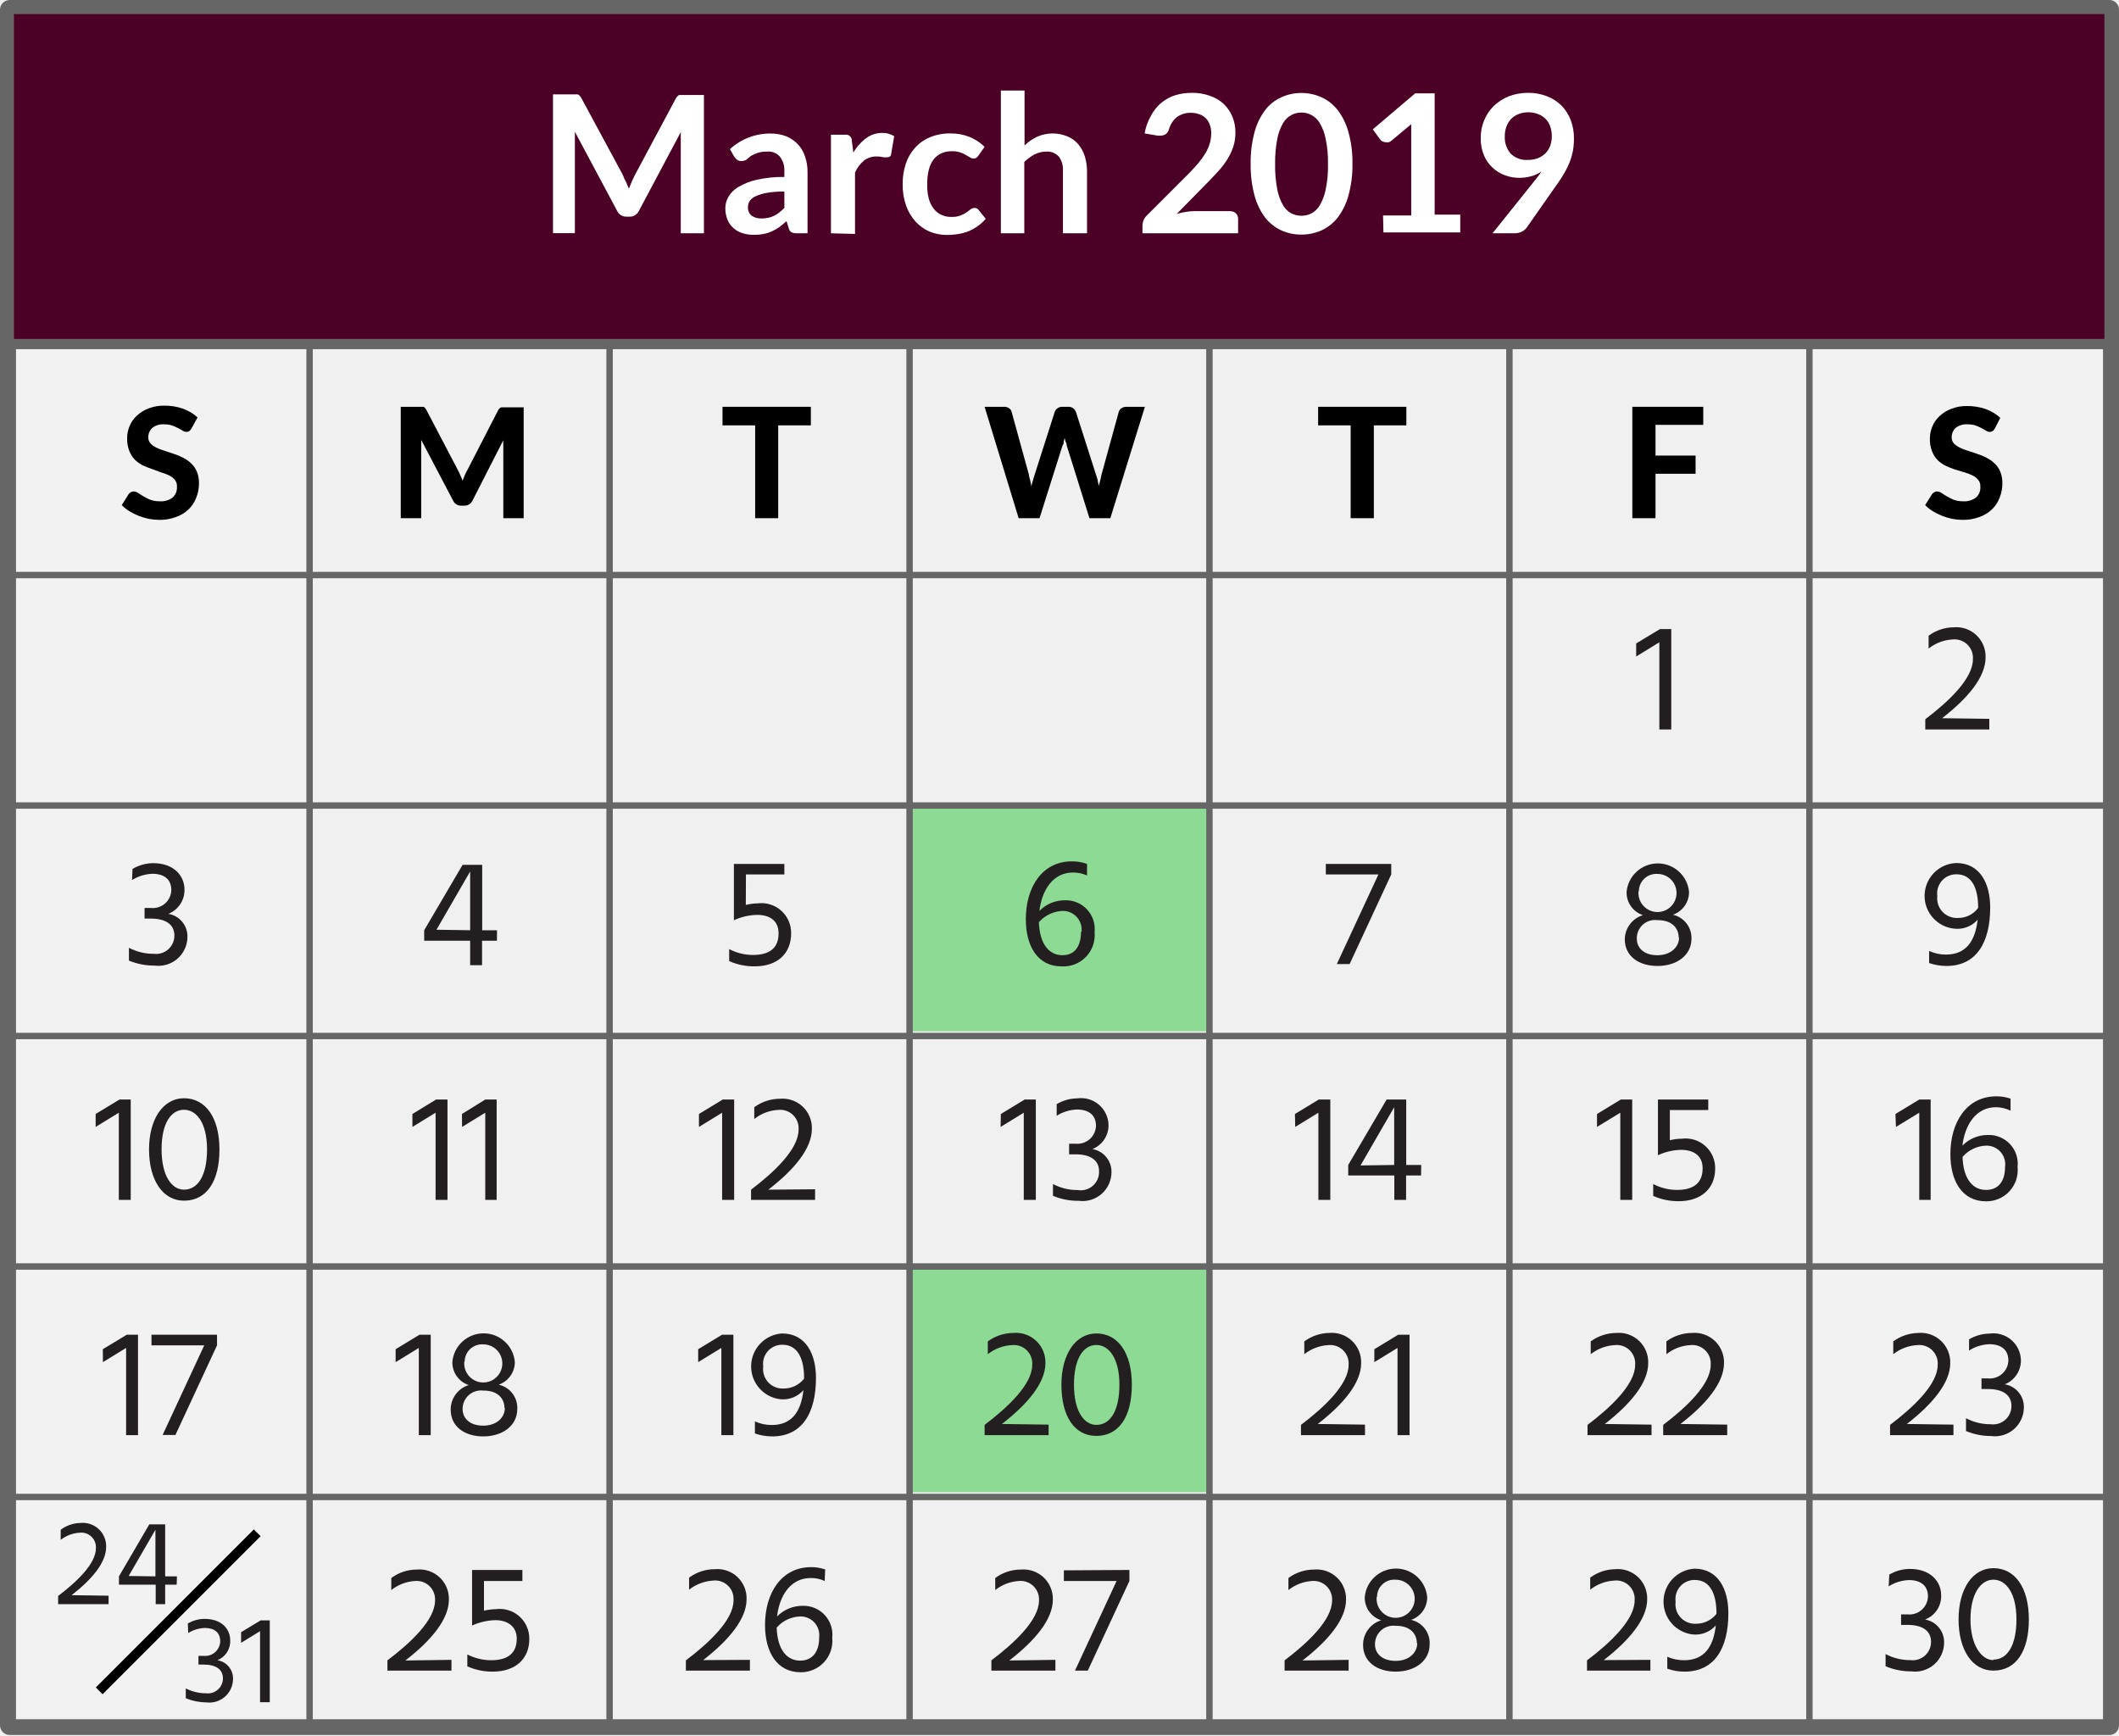
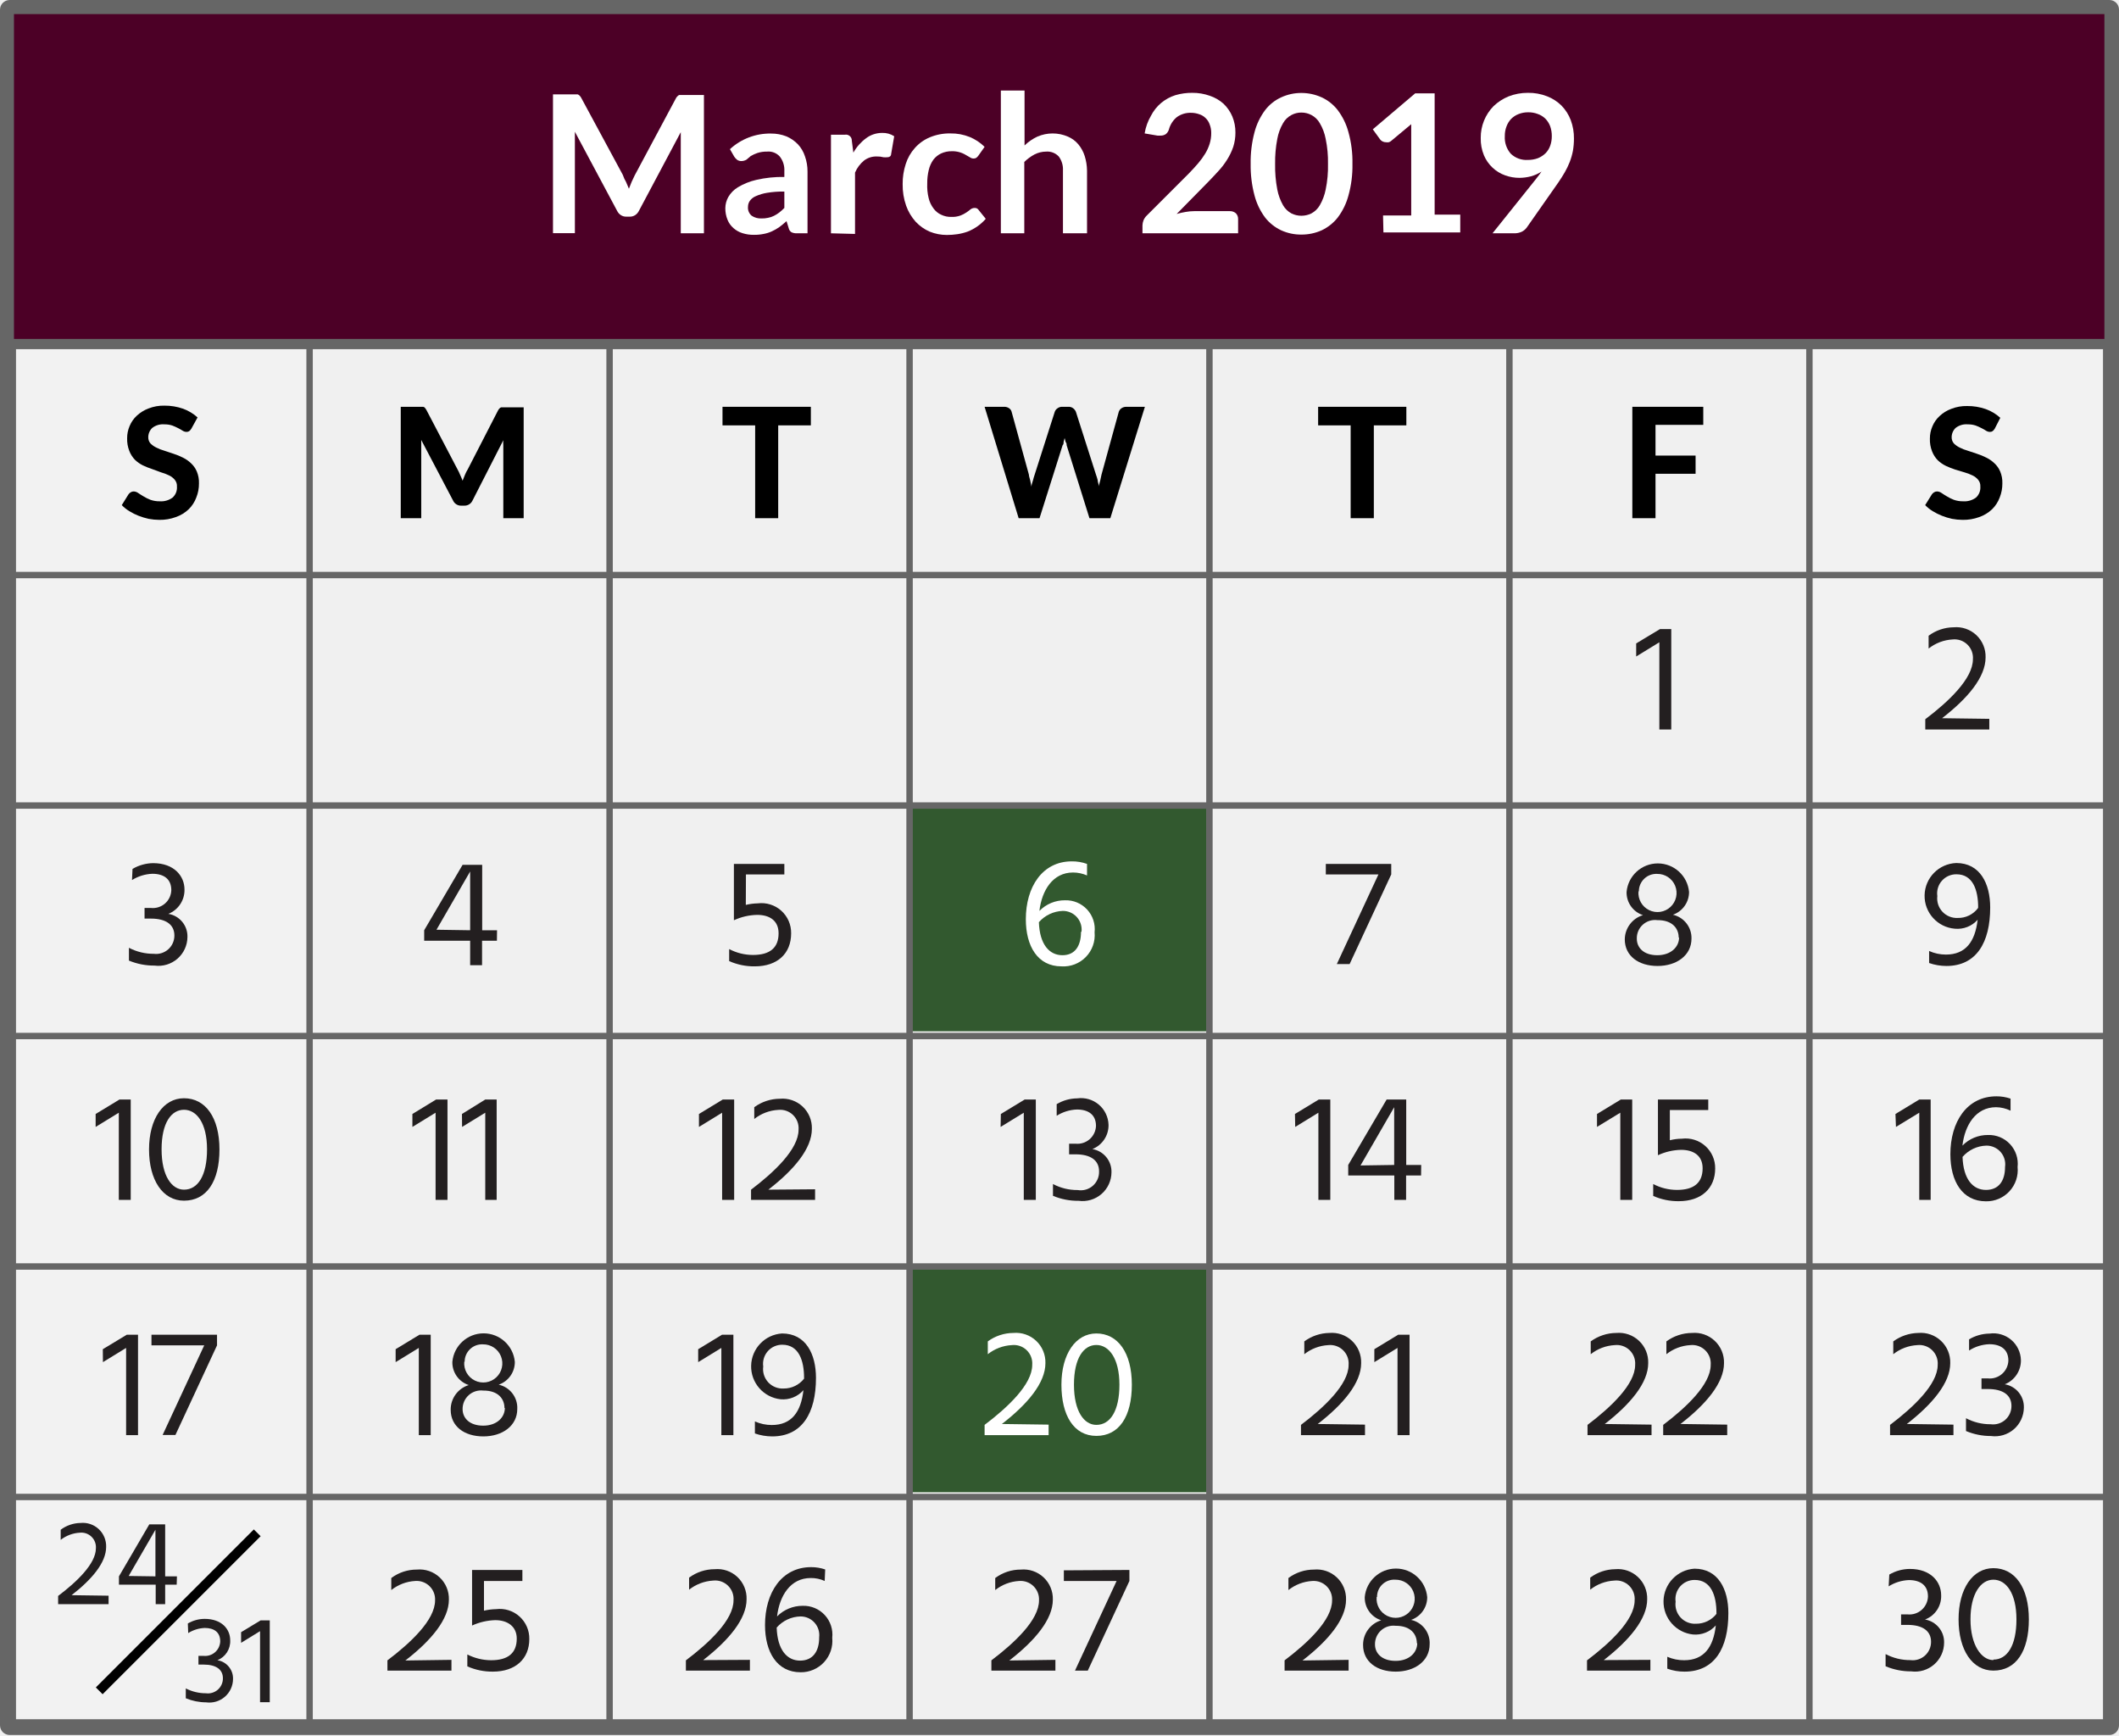
<svg xmlns="http://www.w3.org/2000/svg" viewBox="0 0 165.5 135.52">
  <defs>
-     <style>.a{fill:#f2f2f2;}.b{fill:#666;}.c,.g,.i{fill:none;stroke-miterlimit:10;}.c,.g{stroke:#666;}.d{fill:#334151;}.e{fill:#4c0026;}.f{fill:#8cda93;}.g{stroke-width:0.5px;}.h{fill:#231f20;}.i{stroke:#000;stroke-width:0.75px;}.j{fill:#fff;}</style>
+     <style>.a{fill:#f2f2f2;}.b{fill:#666;}.c,.g,.j{fill:none;stroke-miterlimit:10;}.c,.g{stroke:#666;}.d{fill:#334151;}.e{fill:#4c0026;}.f{fill:#32592f;}.g{stroke-width:0.5px;}.h{fill:#231f20;}.i{fill:#fff;}.j{stroke:#000;stroke-width:0.75px;}</style>
  </defs>
  <rect class="a" x="0.81" y="26.99" width="23.6" height="107.15" />
  <rect class="a" x="141.12" y="26.99" width="23.37" height="107.15" />
  <path class="b" d="M168.85,5.28v134H4.85V5.28h164m0-.75H4.85a.76.76,0,0,0-.75.75v134a.76.76,0,0,0,.75.75h164a.75.75,0,0,0,.75-.75V5.28a.75.75,0,0,0-.75-.75Z" transform="translate(-4.1 -4.53)" />
  <rect class="c" x="0.75" y="26.77" width="164" height="108" />
  <rect class="d" x="0.84" y="0.84" width="163.73" height="25.84" />
  <path class="b" d="M168.42,5.63V31H5.19V5.63H168.42m.5-.5H4.69V31.46H168.92V5.13Z" transform="translate(-4.1 -4.53)" />
  <rect class="e" x="0.84" y="0.84" width="163.76" height="25.84" />
  <path class="b" d="M168.46,5.63V31H5.19V5.63H168.46m.5-.5H4.69V31.46H169V5.13Z" transform="translate(-4.1 -4.53)" />
  <rect class="f" x="71.24" y="99.08" width="23.01" height="17.46" />
  <rect class="f" x="71.24" y="63.08" width="23.01" height="17.46" />
  <line class="g" x1="0.75" y1="116.91" x2="164.75" y2="116.91" />
  <line class="g" x1="0.75" y1="98.91" x2="164.75" y2="98.91" />
  <line class="g" x1="0.75" y1="80.91" x2="164.75" y2="80.91" />
  <line class="g" x1="0.75" y1="62.91" x2="164.75" y2="62.91" />
  <line class="g" x1="0.75" y1="44.91" x2="164.75" y2="44.91" />
  <line class="g" x1="141.32" y1="26.79" x2="141.32" y2="134.79" />
  <line class="g" x1="117.89" y1="26.79" x2="117.89" y2="134.79" />
  <line class="g" x1="94.46" y1="26.79" x2="94.46" y2="134.79" />
  <line class="g" x1="71.04" y1="26.79" x2="71.04" y2="134.79" />
  <line class="g" x1="47.61" y1="26.79" x2="47.61" y2="134.79" />
  <line class="g" x1="24.18" y1="26.79" x2="24.18" y2="134.79" />
  <path class="h" d="M131.89,54.78l1.86-1.12h.88V61.5h-.93V54.69l-1.81,1.11Z" transform="translate(-4.1 -4.53)" />
  <path class="h" d="M159.47,60.67v.83h-5v-.8c1.8-1.36,3.72-3.16,3.72-4.68a1.44,1.44,0,0,0-1.59-1.55,3.3,3.3,0,0,0-1.87.71v-1a3.32,3.32,0,0,1,1.95-.66,2.29,2.29,0,0,1,2.5,2.35c0,1.54-1.38,3.19-3.4,4.75Z" transform="translate(-4.1 -4.53)" />
  <path class="h" d="M14.45,72.39a3.27,3.27,0,0,1,1.61-.45c1.63,0,2.45,1,2.45,2.06a2,2,0,0,1-1.26,1.9,1.78,1.78,0,0,1,1.49,1.81,2.27,2.27,0,0,1-2.57,2.23,5.11,5.11,0,0,1-2-.39v-1a4.12,4.12,0,0,0,1.94.47,1.43,1.43,0,0,0,1.61-1.43c0-.85-.66-1.32-1.83-1.32h-.5v-.83h.5a1.44,1.44,0,0,0,1.59-1.39c0-.87-.58-1.28-1.48-1.28a3.24,3.24,0,0,0-1.59.49Z" transform="translate(-4.1 -4.53)" />
  <path class="h" d="M42.91,78H41.75v1.91h-.93V78H37.23v-.82l3-5.11h1.53v5.11h1.16Zm-2.09-.82V72.59l-2.63,4.55Z" transform="translate(-4.1 -4.53)" />
  <path class="h" d="M62.35,75.2a4.48,4.48,0,0,1,.93-.12,2.32,2.32,0,0,1,2.61,2.34C65.89,79,64.82,80,63.05,80a4.81,4.81,0,0,1-2-.41v-.94a4,4,0,0,0,1.86.46c1.31,0,2-.55,2-1.69,0-1-.71-1.44-1.67-1.44a4.52,4.52,0,0,0-1.82.42V72h3.94v.82h-3Z" transform="translate(-4.1 -4.53)" />
-   <path class="h" d="M89,72.9a2.76,2.76,0,0,0-1.09-.23c-1.59,0-2.44,1.4-2.63,3a2.76,2.76,0,0,1,2-.83,2.25,2.25,0,0,1,2.31,2.5A2.44,2.44,0,0,1,87,80c-1.85,0-2.78-1.57-2.78-3.68,0-2.51,1.28-4.52,3.59-4.52A3.4,3.4,0,0,1,89,72Zm-.43,4.4a1.46,1.46,0,0,0-1.46-1.63,2.6,2.6,0,0,0-1.87.88c.06,1.76.83,2.58,1.84,2.58S88.53,78.37,88.53,77.3Z" transform="translate(-4.1 -4.53)" />
+   <path class="i" d="M89,72.9a2.76,2.76,0,0,0-1.09-.23c-1.59,0-2.44,1.4-2.63,3a2.76,2.76,0,0,1,2-.83,2.25,2.25,0,0,1,2.31,2.5A2.44,2.44,0,0,1,87,80c-1.85,0-2.78-1.57-2.78-3.68,0-2.51,1.28-4.52,3.59-4.52A3.4,3.4,0,0,1,89,72Zm-.43,4.4a1.46,1.46,0,0,0-1.46-1.63,2.6,2.6,0,0,0-1.87.88c.06,1.76.83,2.58,1.84,2.58S88.53,78.37,88.53,77.3Z" transform="translate(-4.1 -4.53)" />
  <path class="h" d="M112.76,72v.82l-3.25,7h-1l3.25-7h-4.11V72Z" transform="translate(-4.1 -4.53)" />
  <path class="h" d="M136.21,77.83c0,1.32-1.17,2.14-2.65,2.14S131,79.19,131,77.89A2,2,0,0,1,132.42,76a1.86,1.86,0,0,1-1.28-1.81,2.45,2.45,0,0,1,4.88,0,1.88,1.88,0,0,1-1.26,1.78A1.86,1.86,0,0,1,136.21,77.83Zm-1-.08c0-.7-.48-1.37-1.67-1.36a1.42,1.42,0,0,0-1.6,1.45c0,.69.52,1.29,1.6,1.29S135.24,78.47,135.24,77.75Zm-3.14-3.61a1.49,1.49,0,1,0,1.46-1.36A1.36,1.36,0,0,0,132.1,74.14Z" transform="translate(-4.1 -4.53)" />
  <path class="h" d="M154.77,78.8a3.17,3.17,0,0,0,1.31.28c1.54,0,2.28-1,2.48-2.72a2.11,2.11,0,0,1-1.78.7,2.57,2.57,0,0,1,.11-5.13c1.86,0,2.65,1.61,2.65,3.47,0,2.74-1.08,4.57-3.42,4.57a4.15,4.15,0,0,1-1.35-.23Zm3.83-3.4c0-1.37-.42-2.59-1.69-2.59a1.49,1.49,0,0,0-1.5,1.7A1.53,1.53,0,0,0,157,76.22a1.92,1.92,0,0,0,1.58-.76Z" transform="translate(-4.1 -4.53)" />
  <path class="h" d="M11.57,91.53l1.86-1.13h.88v7.84h-.93V91.43l-1.81,1.11Z" transform="translate(-4.1 -4.53)" />
  <path class="h" d="M18.47,90.3c1.68,0,2.77,1.51,2.77,4s-1,4-2.77,4c-1.66,0-2.73-1.61-2.73-4S16.85,90.3,18.47,90.3Zm0,7.14c1.08,0,1.8-1.09,1.8-3.15s-.82-3.09-1.8-3.09-1.75,1-1.75,3.09S17.52,97.44,18.47,97.44Z" transform="translate(-4.1 -4.53)" />
  <path class="h" d="M36.31,91.53l1.85-1.13h.89v7.84h-.93V91.43l-1.81,1.11Z" transform="translate(-4.1 -4.53)" />
  <path class="h" d="M40.18,91.53,42,90.4h.89v7.84H42V91.43l-1.81,1.11Z" transform="translate(-4.1 -4.53)" />
  <path class="h" d="M58.69,91.53l1.86-1.13h.89v7.84H60.5V91.43l-1.81,1.11Z" transform="translate(-4.1 -4.53)" />
  <path class="h" d="M67.76,97.41v.83h-5v-.8c1.8-1.36,3.71-3.16,3.71-4.68a1.44,1.44,0,0,0-1.59-1.55,3.3,3.3,0,0,0-1.87.71V91a3.41,3.41,0,0,1,2-.66,2.29,2.29,0,0,1,2.5,2.35c0,1.54-1.38,3.19-3.4,4.75Z" transform="translate(-4.1 -4.53)" />
  <path class="h" d="M82.27,91.53l1.86-1.13H85v7.84h-.94V91.43l-1.81,1.11Z" transform="translate(-4.1 -4.53)" />
  <path class="h" d="M86.63,90.76a3.2,3.2,0,0,1,1.6-.45,2.15,2.15,0,0,1,2.45,2.07,2,2,0,0,1-1.26,1.89,1.79,1.79,0,0,1,1.49,1.81,2.26,2.26,0,0,1-2.57,2.23,5,5,0,0,1-2-.39V97a4.05,4.05,0,0,0,1.93.47A1.43,1.43,0,0,0,89.94,96c0-.85-.66-1.32-1.84-1.32h-.5v-.83h.5a1.45,1.45,0,0,0,1.6-1.39c0-.87-.59-1.28-1.49-1.28a3.17,3.17,0,0,0-1.58.49Z" transform="translate(-4.1 -4.53)" />
  <path class="h" d="M105.24,91.53l1.86-1.13H108v7.84h-.93V91.43l-1.81,1.11Z" transform="translate(-4.1 -4.53)" />
  <path class="h" d="M115.09,96.33h-1.17v1.91H113V96.33H109.4v-.82l3-5.11h1.53v5.11h1.17Zm-2.1-.82V91l-2.63,4.55Z" transform="translate(-4.1 -4.53)" />
  <path class="h" d="M128.83,91.53l1.86-1.13h.89v7.84h-.93V91.43l-1.82,1.11Z" transform="translate(-4.1 -4.53)" />
  <path class="h" d="M134.52,93.58a4,4,0,0,1,.94-.12,2.31,2.31,0,0,1,2.6,2.33c0,1.54-1.07,2.55-2.84,2.55a4.81,4.81,0,0,1-2-.41V97a4,4,0,0,0,1.86.46c1.31,0,2-.55,2-1.69,0-1-.72-1.44-1.68-1.44a4.51,4.51,0,0,0-1.81.42V90.4h3.93v.82h-3Z" transform="translate(-4.1 -4.53)" />
  <path class="h" d="M152.14,91.53,154,90.4h.89v7.84H154V91.43l-1.82,1.11Z" transform="translate(-4.1 -4.53)" />
  <path class="h" d="M161.13,91.27A2.68,2.68,0,0,0,160,91c-1.59,0-2.44,1.4-2.63,3a2.76,2.76,0,0,1,2-.83,2.25,2.25,0,0,1,2.31,2.5,2.44,2.44,0,0,1-2.47,2.68c-1.85,0-2.78-1.57-2.78-3.68,0-2.51,1.28-4.52,3.6-4.52a3.38,3.38,0,0,1,1.1.18Zm-.43,4.4A1.46,1.46,0,0,0,159.25,94a2.56,2.56,0,0,0-1.87.88c.06,1.76.82,2.58,1.83,2.58S160.7,96.74,160.7,95.67Z" transform="translate(-4.1 -4.53)" />
  <path class="h" d="M12.13,109.9,14,108.77h.88v7.84h-.93V109.8l-1.81,1.11Z" transform="translate(-4.1 -4.53)" />
  <path class="h" d="M21.05,108.77v.83l-3.25,7h-1l3.25-7H15.93v-.83Z" transform="translate(-4.1 -4.53)" />
  <path class="h" d="M35,109.9l1.86-1.13h.88v7.84h-.93V109.8L35,110.91Z" transform="translate(-4.1 -4.53)" />
  <path class="h" d="M44.5,114.57c0,1.32-1.17,2.14-2.65,2.14s-2.55-.78-2.55-2.08a2,2,0,0,1,1.41-1.93,1.86,1.86,0,0,1-1.28-1.81,2.45,2.45,0,0,1,4.88,0,1.87,1.87,0,0,1-1.26,1.78A1.85,1.85,0,0,1,44.5,114.57Zm-1-.08c0-.7-.48-1.37-1.66-1.36a1.44,1.44,0,0,0-1.61,1.45c0,.69.53,1.29,1.61,1.29S43.53,115.21,43.53,114.49Zm-3.14-3.61a1.49,1.49,0,1,0,1.46-1.36A1.36,1.36,0,0,0,40.39,110.88Z" transform="translate(-4.1 -4.53)" />
  <path class="h" d="M58.63,109.9l1.86-1.13h.89v7.84h-.94V109.8l-1.81,1.11Z" transform="translate(-4.1 -4.53)" />
  <path class="h" d="M63.06,115.54a3.22,3.22,0,0,0,1.32.28c1.53,0,2.28-1,2.47-2.72a2.12,2.12,0,0,1-1.78.71,2.58,2.58,0,0,1,.11-5.14c1.86,0,2.65,1.61,2.65,3.47,0,2.74-1.08,4.57-3.42,4.57a4.15,4.15,0,0,1-1.35-.23Zm3.84-3.4c0-1.37-.42-2.59-1.7-2.59a1.49,1.49,0,0,0-1.49,1.7,1.52,1.52,0,0,0,1.6,1.72,2,2,0,0,0,1.59-.77Z" transform="translate(-4.1 -4.53)" />
-   <path class="h" d="M86,115.79v.82H81v-.8c1.8-1.36,3.72-3.16,3.72-4.68a1.44,1.44,0,0,0-1.6-1.55,3.3,3.3,0,0,0-1.87.71v-1a3.41,3.41,0,0,1,2-.66,2.3,2.3,0,0,1,2.5,2.36c0,1.53-1.38,3.19-3.4,4.75Z" transform="translate(-4.1 -4.53)" />
-   <path class="h" d="M89.73,108.67c1.68,0,2.77,1.51,2.77,4s-1,4-2.77,4-2.73-1.61-2.73-4S88.11,108.67,89.73,108.67Zm0,7.14c1.08,0,1.8-1.09,1.8-3.14s-.82-3.1-1.8-3.1-1.75,1-1.75,3.1S88.78,115.81,89.73,115.81Z" transform="translate(-4.1 -4.53)" />
+   <path class="i" d="M86,115.79v.82H81v-.8c1.8-1.36,3.72-3.16,3.72-4.68a1.44,1.44,0,0,0-1.6-1.55,3.3,3.3,0,0,0-1.87.71v-1a3.41,3.41,0,0,1,2-.66,2.3,2.3,0,0,1,2.5,2.36c0,1.53-1.38,3.19-3.4,4.75Z" transform="translate(-4.1 -4.53)" />
+   <path class="i" d="M89.73,108.67c1.68,0,2.77,1.51,2.77,4s-1,4-2.77,4-2.73-1.61-2.73-4S88.11,108.67,89.73,108.67Zm0,7.14c1.08,0,1.8-1.09,1.8-3.14s-.82-3.1-1.8-3.1-1.75,1-1.75,3.1S88.78,115.81,89.73,115.81Z" transform="translate(-4.1 -4.53)" />
  <path class="h" d="M110.71,115.79v.82h-5v-.8c1.8-1.36,3.72-3.16,3.72-4.68a1.44,1.44,0,0,0-1.59-1.55,3.3,3.3,0,0,0-1.87.71v-1a3.39,3.39,0,0,1,1.95-.66,2.29,2.29,0,0,1,2.49,2.36c0,1.53-1.37,3.19-3.39,4.75Z" transform="translate(-4.1 -4.53)" />
  <path class="h" d="M111.44,109.9l1.86-1.13h.89v7.84h-.94V109.8l-1.81,1.11Z" transform="translate(-4.1 -4.53)" />
  <path class="h" d="M133.09,115.79v.82h-5v-.8c1.8-1.36,3.72-3.16,3.72-4.68a1.44,1.44,0,0,0-1.6-1.55,3.3,3.3,0,0,0-1.87.71v-1a3.42,3.42,0,0,1,2-.66,2.29,2.29,0,0,1,2.49,2.36c0,1.53-1.38,3.19-3.39,4.75Z" transform="translate(-4.1 -4.53)" />
  <path class="h" d="M139,115.79v.82h-5v-.8c1.8-1.36,3.71-3.16,3.71-4.68a1.44,1.44,0,0,0-1.59-1.55,3.3,3.3,0,0,0-1.87.71v-1a3.41,3.41,0,0,1,2-.66,2.3,2.3,0,0,1,2.5,2.36c0,1.53-1.38,3.19-3.4,4.75Z" transform="translate(-4.1 -4.53)" />
  <path class="h" d="M156.67,115.79v.82h-4.95v-.8c1.8-1.36,3.72-3.16,3.72-4.68a1.44,1.44,0,0,0-1.6-1.55,3.3,3.3,0,0,0-1.87.71v-1a3.41,3.41,0,0,1,1.95-.66,2.3,2.3,0,0,1,2.5,2.36c0,1.53-1.38,3.19-3.39,4.75Z" transform="translate(-4.1 -4.53)" />
  <path class="h" d="M157.89,109.13a3.2,3.2,0,0,1,1.6-.45,2.15,2.15,0,0,1,2.45,2.07,2,2,0,0,1-1.26,1.89,1.79,1.79,0,0,1,1.49,1.81,2.26,2.26,0,0,1-2.57,2.23,5,5,0,0,1-1.95-.39v-1a4.05,4.05,0,0,0,1.93.47,1.43,1.43,0,0,0,1.62-1.43c0-.85-.66-1.32-1.84-1.32h-.5v-.83h.5a1.45,1.45,0,0,0,1.6-1.39c0-.87-.59-1.28-1.49-1.28a3.17,3.17,0,0,0-1.58.49Z" transform="translate(-4.1 -4.53)" />
  <path class="h" d="M12.58,129.15v.66H8.64v-.64c1.43-1.08,2.95-2.51,2.95-3.72a1.14,1.14,0,0,0-1.26-1.22,2.65,2.65,0,0,0-1.49.56V124a2.64,2.64,0,0,1,1.55-.53,1.82,1.82,0,0,1,2,1.87c0,1.22-1.1,2.53-2.7,3.77Z" transform="translate(-4.1 -4.53)" />
  <path class="h" d="M17.9,128.29H17v1.52h-.74v-1.52H13.39v-.65l2.37-4.06H17v4.06h.92Zm-1.66-.65V124l-2.09,3.61Z" transform="translate(-4.1 -4.53)" />
  <path class="h" d="M39.36,134.16V135h-5v-.8c1.8-1.36,3.72-3.15,3.72-4.68A1.44,1.44,0,0,0,36.53,128a3.3,3.3,0,0,0-1.87.71v-.94a3.32,3.32,0,0,1,2-.66,2.29,2.29,0,0,1,2.5,2.35c0,1.53-1.38,3.19-3.4,4.75Z" transform="translate(-4.1 -4.53)" />
  <path class="h" d="M41.9,130.32a4.57,4.57,0,0,1,.94-.12,2.31,2.31,0,0,1,2.6,2.34c0,1.53-1.07,2.54-2.84,2.54a4.81,4.81,0,0,1-2-.41v-.93a4.12,4.12,0,0,0,1.86.45c1.31,0,2-.55,2-1.69,0-.95-.72-1.44-1.68-1.44a4.68,4.68,0,0,0-1.81.42v-4.34H44.9V128h-3Z" transform="translate(-4.1 -4.53)" />
  <path class="h" d="M62.67,134.16V135h-5v-.8c1.8-1.36,3.72-3.15,3.72-4.68a1.44,1.44,0,0,0-1.6-1.55,3.36,3.36,0,0,0-1.87.71v-.94a3.37,3.37,0,0,1,2-.66,2.28,2.28,0,0,1,2.49,2.35c0,1.53-1.38,3.19-3.39,4.75Z" transform="translate(-4.1 -4.53)" />
  <path class="h" d="M68.51,128a2.53,2.53,0,0,0-1.09-.23c-1.59,0-2.44,1.39-2.63,3a2.8,2.8,0,0,1,2-.83,2.25,2.25,0,0,1,2.31,2.5,2.45,2.45,0,0,1-2.47,2.69c-1.85,0-2.78-1.58-2.78-3.69,0-2.5,1.28-4.52,3.6-4.52a3.38,3.38,0,0,1,1.1.18Zm-.43,4.4a1.46,1.46,0,0,0-1.45-1.63,2.55,2.55,0,0,0-1.87.87c.06,1.76.82,2.58,1.83,2.58S68.08,133.48,68.08,132.42Z" transform="translate(-4.1 -4.53)" />
  <path class="h" d="M86.53,134.16V135h-5v-.8c1.8-1.36,3.72-3.15,3.72-4.68A1.44,1.44,0,0,0,83.7,128a3.3,3.3,0,0,0-1.87.71v-.94a3.32,3.32,0,0,1,2-.66,2.29,2.29,0,0,1,2.5,2.35c0,1.53-1.38,3.19-3.4,4.75Z" transform="translate(-4.1 -4.53)" />
  <path class="h" d="M92.31,127.14V128l-3.25,7h-1l3.25-7H87.19v-.83Z" transform="translate(-4.1 -4.53)" />
  <path class="h" d="M109.43,134.16V135h-5v-.8c1.8-1.36,3.71-3.15,3.71-4.68A1.44,1.44,0,0,0,106.6,128a3.3,3.3,0,0,0-1.87.71v-.94a3.34,3.34,0,0,1,2-.66,2.29,2.29,0,0,1,2.5,2.35c0,1.53-1.38,3.19-3.4,4.75Z" transform="translate(-4.1 -4.53)" />
  <path class="h" d="M115.76,132.94c0,1.32-1.17,2.14-2.65,2.14s-2.55-.78-2.55-2.08a2,2,0,0,1,1.42-1.93,1.85,1.85,0,0,1-1.29-1.81,2.45,2.45,0,0,1,4.88,0,1.87,1.87,0,0,1-1.26,1.78A1.85,1.85,0,0,1,115.76,132.94Zm-1-.08c0-.7-.48-1.37-1.66-1.36a1.44,1.44,0,0,0-1.61,1.46c0,.68.53,1.28,1.61,1.28S114.79,133.58,114.79,132.86Zm-3.14-3.61a1.49,1.49,0,1,0,1.46-1.35A1.34,1.34,0,0,0,111.65,129.25Z" transform="translate(-4.1 -4.53)" />
  <path class="h" d="M133,134.16V135h-4.95v-.8c1.8-1.36,3.72-3.15,3.72-4.68a1.44,1.44,0,0,0-1.6-1.55,3.3,3.3,0,0,0-1.87.71v-.94a3.34,3.34,0,0,1,1.95-.66,2.29,2.29,0,0,1,2.5,2.35c0,1.53-1.38,3.19-3.39,4.75Z" transform="translate(-4.1 -4.53)" />
  <path class="h" d="M134.32,133.92a3.21,3.21,0,0,0,1.32.27c1.53,0,2.28-1,2.47-2.72a2.12,2.12,0,0,1-1.78.71,2.58,2.58,0,0,1,.11-5.14c1.86,0,2.65,1.61,2.65,3.47,0,2.75-1.08,4.57-3.42,4.57a3.9,3.9,0,0,1-1.35-.23Zm3.84-3.41c0-1.37-.42-2.59-1.7-2.59a1.49,1.49,0,0,0-1.49,1.7,1.52,1.52,0,0,0,1.6,1.72,2,2,0,0,0,1.59-.77Z" transform="translate(-4.1 -4.53)" />
  <path class="h" d="M151.66,127.5a3.21,3.21,0,0,1,1.61-.44c1.63,0,2.44,1,2.44,2.06a1.94,1.94,0,0,1-1.26,1.89,1.79,1.79,0,0,1,1.49,1.81,2.27,2.27,0,0,1-2.57,2.24,5.07,5.07,0,0,1-2-.4v-.95a4.08,4.08,0,0,0,1.93.47,1.43,1.43,0,0,0,1.62-1.43c0-.85-.66-1.32-1.84-1.32h-.5v-.82h.5a1.45,1.45,0,0,0,1.6-1.4c0-.87-.59-1.28-1.49-1.28a3.2,3.2,0,0,0-1.58.49Z" transform="translate(-4.1 -4.53)" />
  <path class="h" d="M159.79,127c1.68,0,2.77,1.51,2.77,4s-1,4-2.77,4c-1.65,0-2.72-1.61-2.72-4S158.17,127,159.79,127Zm0,7.14c1.08,0,1.8-1.09,1.8-3.14s-.81-3.1-1.8-3.1S158,129,158,131,158.85,134.18,159.79,134.18Z" transform="translate(-4.1 -4.53)" />
  <path class="h" d="M18.77,131.32a2.61,2.61,0,0,1,1.31-.36c1.33,0,2,.79,2,1.68a1.59,1.59,0,0,1-1,1.55,1.44,1.44,0,0,1,1.22,1.47,1.85,1.85,0,0,1-2.1,1.82,4.22,4.22,0,0,1-1.59-.32v-.77a3.37,3.37,0,0,0,1.57.38,1.17,1.17,0,0,0,1.33-1.17c0-.69-.54-1.07-1.5-1.07h-.41v-.68H20a1.18,1.18,0,0,0,1.3-1.13c0-.72-.48-1.05-1.21-1.05a2.62,2.62,0,0,0-1.29.4Z" transform="translate(-4.1 -4.53)" />
  <path class="h" d="M22.93,132l1.52-.92h.72v6.39h-.76v-5.55l-1.48.91Z" transform="translate(-4.1 -4.53)" />
-   <line class="i" x1="20.09" y1="119.71" x2="7.75" y2="132.05" />
-   <path class="j" d="M53,18.75c.07.17.15.34.22.52l.21-.53q.12-.27.24-.51l3.21-6a.52.52,0,0,1,.13-.18.33.33,0,0,1,.14-.1l.18,0h1.75V22.75H57.27v-7c0-.13,0-.27,0-.42s0-.32,0-.48L54,21a.85.85,0,0,1-.29.33.74.74,0,0,1-.42.12h-.28a.74.74,0,0,1-.42-.12.85.85,0,0,1-.29-.33L49,14.82c0,.17,0,.33,0,.49s0,.3,0,.43v7H47.29V11.9h1.76l.17,0a.44.44,0,0,1,.15.1.7.7,0,0,1,.13.18l3.24,6C52.82,18.41,52.9,18.58,53,18.75Z" transform="translate(-4.1 -4.53)" />
-   <path class="j" d="M67.17,22.75h-.84a.93.93,0,0,1-.41-.08.5.5,0,0,1-.22-.32l-.17-.55c-.19.18-.39.33-.57.47a3.74,3.74,0,0,1-.58.33,2.8,2.8,0,0,1-.64.2,3.54,3.54,0,0,1-.75.07,2.84,2.84,0,0,1-.9-.13,1.9,1.9,0,0,1-.71-.4,1.71,1.71,0,0,1-.46-.65,2.34,2.34,0,0,1-.17-.91,1.82,1.82,0,0,1,.23-.86,2.14,2.14,0,0,1,.76-.77,4.87,4.87,0,0,1,1.42-.57,9.05,9.05,0,0,1,2.2-.23V17.9A1.7,1.7,0,0,0,65,16.75a1.19,1.19,0,0,0-1-.38,2.28,2.28,0,0,0-.75.11,2.8,2.8,0,0,0-.52.24L62.4,17a.81.81,0,0,1-.41.11.58.58,0,0,1-.32-.1,1,1,0,0,1-.22-.24l-.34-.59a4.61,4.61,0,0,1,3.21-1.22,3.21,3.21,0,0,1,1.2.22,2.73,2.73,0,0,1,.9.62,2.51,2.51,0,0,1,.55.94,3.51,3.51,0,0,1,.2,1.2Zm-3.6-1.16a2.14,2.14,0,0,0,.52-.05,1.7,1.7,0,0,0,.45-.15,2.65,2.65,0,0,0,.42-.26,4.18,4.18,0,0,0,.4-.36V19.49a7.49,7.49,0,0,0-1.36.1,3.48,3.48,0,0,0-.87.26,1.08,1.08,0,0,0-.47.37.83.83,0,0,0-.14.46.81.81,0,0,0,.29.7A1.27,1.27,0,0,0,63.57,21.59Z" transform="translate(-4.1 -4.53)" />
-   <path class="j" d="M69,22.75v-7.7h1.09a.46.46,0,0,1,.54.47l.12.93a3.59,3.59,0,0,1,1-1.13A2.08,2.08,0,0,1,73,14.91a1.63,1.63,0,0,1,.94.26l-.24,1.39a.25.25,0,0,1-.09.19.33.33,0,0,1-.21.06,1.53,1.53,0,0,1-.3,0,1.86,1.86,0,0,0-.52-.06,1.57,1.57,0,0,0-1,.32,2.49,2.49,0,0,0-.7.94v4.79Z" transform="translate(-4.1 -4.53)" />
-   <path class="j" d="M80.52,16.68a.88.88,0,0,1-.16.17.37.37,0,0,1-.23.06.48.48,0,0,1-.27-.09l-.33-.19a2,2,0,0,0-1.08-.29,1.94,1.94,0,0,0-.86.18A1.67,1.67,0,0,0,77,17a2.27,2.27,0,0,0-.36.8,4.24,4.24,0,0,0-.12,1.06A4,4,0,0,0,76.63,20a2.17,2.17,0,0,0,.38.81,1.5,1.5,0,0,0,.6.49,1.7,1.7,0,0,0,.79.17,1.85,1.85,0,0,0,.72-.11,2.2,2.2,0,0,0,.46-.24,3,3,0,0,0,.32-.24.54.54,0,0,1,.32-.11.35.35,0,0,1,.33.18l.54.67a3.65,3.65,0,0,1-1.42,1,4.26,4.26,0,0,1-.8.2,5.52,5.52,0,0,1-.81.06,3.57,3.57,0,0,1-1.35-.26,3.25,3.25,0,0,1-1.1-.78,3.77,3.77,0,0,1-.74-1.25,4.85,4.85,0,0,1-.27-1.68,4.92,4.92,0,0,1,.24-1.57,3.41,3.41,0,0,1,.72-1.26,3.23,3.23,0,0,1,1.17-.83,4,4,0,0,1,1.6-.3,3.87,3.87,0,0,1,1.51.28A3.59,3.59,0,0,1,81,16Z" transform="translate(-4.1 -4.53)" />
-   <path class="j" d="M82.27,22.75V11.6h1.85v4.29a3.68,3.68,0,0,1,1-.69,3,3,0,0,1,2.39,0,2.2,2.2,0,0,1,.81.6,2.72,2.72,0,0,1,.5.92A4,4,0,0,1,89,17.85v4.9H87.12v-4.9a1.69,1.69,0,0,0-.32-1.09,1.22,1.22,0,0,0-1-.39,2,2,0,0,0-.9.22,3.37,3.37,0,0,0-.8.59v5.57Z" transform="translate(-4.1 -4.53)" />
-   <path class="j" d="M97.22,11.78a4,4,0,0,1,1.37.23,3.07,3.07,0,0,1,1.07.62,3,3,0,0,1,.69,1,3.22,3.22,0,0,1,.24,1.26,3.59,3.59,0,0,1-.17,1.11,4.68,4.68,0,0,1-.48,1,5.68,5.68,0,0,1-.69.9c-.26.29-.54.58-.83.88L96,21.24a6.53,6.53,0,0,1,.71-.16,3.85,3.85,0,0,1,.66-.06h2.78a.69.69,0,0,1,.48.17.63.63,0,0,1,.17.45v1.11H93.33v-.62a1.18,1.18,0,0,1,.08-.39,1.1,1.1,0,0,1,.25-.37l3.3-3.3c.27-.28.52-.55.73-.8a5.77,5.77,0,0,0,.55-.76,3.41,3.41,0,0,0,.34-.76,2.76,2.76,0,0,0,.12-.82,1.79,1.79,0,0,0-.12-.68,1.23,1.23,0,0,0-.32-.5,1.22,1.22,0,0,0-.5-.3,1.88,1.88,0,0,0-.65-.11,1.78,1.78,0,0,0-1.1.34,1.87,1.87,0,0,0-.6.91.76.76,0,0,1-.25.41.7.7,0,0,1-.42.12l-.24,0-1-.17A4,4,0,0,1,94,13.56a3.22,3.22,0,0,1,.8-1,3.31,3.31,0,0,1,1.11-.6A4.54,4.54,0,0,1,97.22,11.78Z" transform="translate(-4.1 -4.53)" />
-   <path class="j" d="M109.73,17.33a8.61,8.61,0,0,1-.31,2.46,5,5,0,0,1-.84,1.73,3.51,3.51,0,0,1-1.26,1,3.82,3.82,0,0,1-1.58.33,3.71,3.71,0,0,1-1.57-.33,3.43,3.43,0,0,1-1.26-1,5,5,0,0,1-.83-1.73,9,9,0,0,1-.3-2.46,9,9,0,0,1,.3-2.47,5,5,0,0,1,.83-1.73,3.3,3.3,0,0,1,1.26-1,3.72,3.72,0,0,1,1.57-.34,3.83,3.83,0,0,1,1.58.34,3.38,3.38,0,0,1,1.26,1,5,5,0,0,1,.84,1.73A8.58,8.58,0,0,1,109.73,17.33Zm-1.91,0a8.74,8.74,0,0,0-.18-1.95,3.77,3.77,0,0,0-.46-1.23,1.61,1.61,0,0,0-.66-.64,1.66,1.66,0,0,0-.78-.19,1.62,1.62,0,0,0-.77.19,1.61,1.61,0,0,0-.66.64,3.78,3.78,0,0,0-.45,1.23,9.46,9.46,0,0,0-.17,1.95,9.6,9.6,0,0,0,.17,2,4,4,0,0,0,.45,1.23,1.67,1.67,0,0,0,.66.64,1.74,1.74,0,0,0,.77.18,1.78,1.78,0,0,0,.78-.18,1.67,1.67,0,0,0,.66-.64,4,4,0,0,0,.46-1.23A8.86,8.86,0,0,0,107.82,17.33Z" transform="translate(-4.1 -4.53)" />
-   <path class="j" d="M112.12,21.36h2.2V15c0-.25,0-.5,0-.77l-1.56,1.3a.5.5,0,0,1-.2.11.69.69,0,0,1-.2,0,.6.6,0,0,1-.27-.06.49.49,0,0,1-.19-.15l-.58-.8,3.31-2.81h1.52v9.47h2v1.39h-6Z" transform="translate(-4.1 -4.53)" />
-   <path class="j" d="M122.78,18.42a3.28,3.28,0,0,1-1.11-.19A2.83,2.83,0,0,1,120,16.66a3.34,3.34,0,0,1-.25-1.36,3.49,3.49,0,0,1,1-2.48,3.75,3.75,0,0,1,1.17-.76,4.1,4.1,0,0,1,1.51-.28,3.93,3.93,0,0,1,1.5.27,3.24,3.24,0,0,1,1.13.73,3.31,3.31,0,0,1,.72,1.13,4,4,0,0,1,.25,1.45,5.7,5.7,0,0,1-.08.95,5.11,5.11,0,0,1-.25.87,6,6,0,0,1-.39.81c-.15.26-.32.53-.5.79l-2.48,3.54a1.1,1.1,0,0,1-.38.31,1.34,1.34,0,0,1-.58.12h-1.7l3.37-4.21.24-.31.22-.3a3,3,0,0,1-.83.37A3.61,3.61,0,0,1,122.78,18.42Zm2.52-3.25a2.22,2.22,0,0,0-.13-.79,1.71,1.71,0,0,0-.38-.59,1.62,1.62,0,0,0-.59-.36,2,2,0,0,0-.75-.13,2,2,0,0,0-.75.14,1.67,1.67,0,0,0-.58.38,1.71,1.71,0,0,0-.36.59,2,2,0,0,0-.13.75,1.91,1.91,0,0,0,.47,1.38,1.76,1.76,0,0,0,1.33.48,2.2,2.2,0,0,0,.8-.14,1.9,1.9,0,0,0,.59-.39,1.62,1.62,0,0,0,.36-.59A2.15,2.15,0,0,0,125.3,15.17Z" transform="translate(-4.1 -4.53)" />
+   <line class="j" x1="20.09" y1="119.71" x2="7.75" y2="132.05" />
+   <path class="i" d="M53,18.75c.07.17.15.34.22.52l.21-.53q.12-.27.24-.51l3.21-6a.52.52,0,0,1,.13-.18.33.33,0,0,1,.14-.1l.18,0h1.75V22.75H57.27v-7c0-.13,0-.27,0-.42s0-.32,0-.48L54,21a.85.85,0,0,1-.29.33.74.74,0,0,1-.42.12h-.28a.74.74,0,0,1-.42-.12.85.85,0,0,1-.29-.33L49,14.82c0,.17,0,.33,0,.49s0,.3,0,.43v7H47.29V11.9h1.76l.17,0a.44.44,0,0,1,.15.1.7.7,0,0,1,.13.18l3.24,6C52.82,18.41,52.9,18.58,53,18.75Z" transform="translate(-4.1 -4.53)" />
+   <path class="i" d="M67.17,22.75h-.84a.93.93,0,0,1-.41-.08.5.5,0,0,1-.22-.32l-.17-.55c-.19.18-.39.33-.57.47a3.74,3.74,0,0,1-.58.33,2.8,2.8,0,0,1-.64.2,3.54,3.54,0,0,1-.75.07,2.84,2.84,0,0,1-.9-.13,1.9,1.9,0,0,1-.71-.4,1.71,1.71,0,0,1-.46-.65,2.34,2.34,0,0,1-.17-.91,1.82,1.82,0,0,1,.23-.86,2.14,2.14,0,0,1,.76-.77,4.87,4.87,0,0,1,1.42-.57,9.05,9.05,0,0,1,2.2-.23V17.9A1.7,1.7,0,0,0,65,16.75a1.19,1.19,0,0,0-1-.38,2.28,2.28,0,0,0-.75.11,2.8,2.8,0,0,0-.52.24L62.4,17a.81.81,0,0,1-.41.11.58.58,0,0,1-.32-.1,1,1,0,0,1-.22-.24l-.34-.59a4.61,4.61,0,0,1,3.21-1.22,3.21,3.21,0,0,1,1.2.22,2.73,2.73,0,0,1,.9.62,2.51,2.51,0,0,1,.55.94,3.51,3.51,0,0,1,.2,1.2Zm-3.6-1.16a2.14,2.14,0,0,0,.52-.05,1.7,1.7,0,0,0,.45-.15,2.65,2.65,0,0,0,.42-.26,4.18,4.18,0,0,0,.4-.36V19.49a7.49,7.49,0,0,0-1.36.1,3.48,3.48,0,0,0-.87.26,1.08,1.08,0,0,0-.47.37.83.83,0,0,0-.14.46.81.81,0,0,0,.29.7A1.27,1.27,0,0,0,63.57,21.59Z" transform="translate(-4.1 -4.53)" />
+   <path class="i" d="M69,22.75v-7.7h1.09a.46.46,0,0,1,.54.47l.12.93a3.59,3.59,0,0,1,1-1.13A2.08,2.08,0,0,1,73,14.91a1.63,1.63,0,0,1,.94.26l-.24,1.39a.25.25,0,0,1-.09.19.33.33,0,0,1-.21.06,1.53,1.53,0,0,1-.3,0,1.86,1.86,0,0,0-.52-.06,1.57,1.57,0,0,0-1,.32,2.49,2.49,0,0,0-.7.94v4.79Z" transform="translate(-4.1 -4.53)" />
+   <path class="i" d="M80.52,16.68a.88.88,0,0,1-.16.17.37.37,0,0,1-.23.06.48.48,0,0,1-.27-.09l-.33-.19a2,2,0,0,0-1.08-.29,1.94,1.94,0,0,0-.86.18A1.67,1.67,0,0,0,77,17a2.27,2.27,0,0,0-.36.8,4.24,4.24,0,0,0-.12,1.06A4,4,0,0,0,76.63,20a2.17,2.17,0,0,0,.38.81,1.5,1.5,0,0,0,.6.49,1.7,1.7,0,0,0,.79.17,1.85,1.85,0,0,0,.72-.11,2.2,2.2,0,0,0,.46-.24,3,3,0,0,0,.32-.24.54.54,0,0,1,.32-.11.35.35,0,0,1,.33.18l.54.67a3.65,3.65,0,0,1-1.42,1,4.26,4.26,0,0,1-.8.2,5.52,5.52,0,0,1-.81.06,3.57,3.57,0,0,1-1.35-.26,3.25,3.25,0,0,1-1.1-.78,3.77,3.77,0,0,1-.74-1.25,4.85,4.85,0,0,1-.27-1.68,4.92,4.92,0,0,1,.24-1.57,3.41,3.41,0,0,1,.72-1.26,3.23,3.23,0,0,1,1.17-.83,4,4,0,0,1,1.6-.3,3.87,3.87,0,0,1,1.51.28A3.59,3.59,0,0,1,81,16Z" transform="translate(-4.1 -4.53)" />
+   <path class="i" d="M82.27,22.75V11.6h1.85v4.29a3.68,3.68,0,0,1,1-.69,3,3,0,0,1,2.39,0,2.2,2.2,0,0,1,.81.6,2.72,2.72,0,0,1,.5.92A4,4,0,0,1,89,17.85v4.9H87.12v-4.9a1.69,1.69,0,0,0-.32-1.09,1.22,1.22,0,0,0-1-.39,2,2,0,0,0-.9.22,3.37,3.37,0,0,0-.8.59v5.57Z" transform="translate(-4.1 -4.53)" />
+   <path class="i" d="M97.22,11.78a4,4,0,0,1,1.37.23,3.07,3.07,0,0,1,1.07.62,3,3,0,0,1,.69,1,3.22,3.22,0,0,1,.24,1.26,3.59,3.59,0,0,1-.17,1.11,4.68,4.68,0,0,1-.48,1,5.68,5.68,0,0,1-.69.9c-.26.29-.54.58-.83.88L96,21.24a6.53,6.53,0,0,1,.71-.16,3.85,3.85,0,0,1,.66-.06h2.78a.69.69,0,0,1,.48.17.63.63,0,0,1,.17.45v1.11H93.33v-.62a1.18,1.18,0,0,1,.08-.39,1.1,1.1,0,0,1,.25-.37l3.3-3.3c.27-.28.52-.55.73-.8a5.77,5.77,0,0,0,.55-.76,3.41,3.41,0,0,0,.34-.76,2.76,2.76,0,0,0,.12-.82,1.79,1.79,0,0,0-.12-.68,1.23,1.23,0,0,0-.32-.5,1.22,1.22,0,0,0-.5-.3,1.88,1.88,0,0,0-.65-.11,1.78,1.78,0,0,0-1.1.34,1.87,1.87,0,0,0-.6.91.76.76,0,0,1-.25.41.7.7,0,0,1-.42.12l-.24,0-1-.17A4,4,0,0,1,94,13.56a3.22,3.22,0,0,1,.8-1,3.31,3.31,0,0,1,1.11-.6A4.54,4.54,0,0,1,97.22,11.78Z" transform="translate(-4.1 -4.53)" />
+   <path class="i" d="M109.73,17.33a8.61,8.61,0,0,1-.31,2.46,5,5,0,0,1-.84,1.73,3.51,3.51,0,0,1-1.26,1,3.82,3.82,0,0,1-1.58.33,3.71,3.71,0,0,1-1.57-.33,3.43,3.43,0,0,1-1.26-1,5,5,0,0,1-.83-1.73,9,9,0,0,1-.3-2.46,9,9,0,0,1,.3-2.47,5,5,0,0,1,.83-1.73,3.3,3.3,0,0,1,1.26-1,3.72,3.72,0,0,1,1.57-.34,3.83,3.83,0,0,1,1.58.34,3.38,3.38,0,0,1,1.26,1,5,5,0,0,1,.84,1.73A8.58,8.58,0,0,1,109.73,17.33Zm-1.91,0a8.74,8.74,0,0,0-.18-1.95,3.77,3.77,0,0,0-.46-1.23,1.61,1.61,0,0,0-.66-.64,1.66,1.66,0,0,0-.78-.19,1.62,1.62,0,0,0-.77.19,1.61,1.61,0,0,0-.66.64,3.78,3.78,0,0,0-.45,1.23,9.46,9.46,0,0,0-.17,1.95,9.6,9.6,0,0,0,.17,2,4,4,0,0,0,.45,1.23,1.67,1.67,0,0,0,.66.64,1.74,1.74,0,0,0,.77.18,1.78,1.78,0,0,0,.78-.18,1.67,1.67,0,0,0,.66-.64,4,4,0,0,0,.46-1.23A8.86,8.86,0,0,0,107.82,17.33Z" transform="translate(-4.1 -4.53)" />
+   <path class="i" d="M112.12,21.36h2.2V15c0-.25,0-.5,0-.77l-1.56,1.3a.5.5,0,0,1-.2.11.69.69,0,0,1-.2,0,.6.6,0,0,1-.27-.06.49.49,0,0,1-.19-.15l-.58-.8,3.31-2.81h1.52v9.47h2v1.39h-6Z" transform="translate(-4.1 -4.53)" />
+   <path class="i" d="M122.78,18.42a3.28,3.28,0,0,1-1.11-.19A2.83,2.83,0,0,1,120,16.66a3.34,3.34,0,0,1-.25-1.36,3.49,3.49,0,0,1,1-2.48,3.75,3.75,0,0,1,1.17-.76,4.1,4.1,0,0,1,1.51-.28,3.93,3.93,0,0,1,1.5.27,3.24,3.24,0,0,1,1.13.73,3.31,3.31,0,0,1,.72,1.13,4,4,0,0,1,.25,1.45,5.7,5.7,0,0,1-.08.95,5.11,5.11,0,0,1-.25.87,6,6,0,0,1-.39.81c-.15.26-.32.53-.5.79l-2.48,3.54a1.1,1.1,0,0,1-.38.31,1.34,1.34,0,0,1-.58.12h-1.7l3.37-4.21.24-.31.22-.3a3,3,0,0,1-.83.37A3.61,3.61,0,0,1,122.78,18.42Zm2.52-3.25a2.22,2.22,0,0,0-.13-.79,1.71,1.71,0,0,0-.38-.59,1.62,1.62,0,0,0-.59-.36,2,2,0,0,0-.75-.13,2,2,0,0,0-.75.14,1.67,1.67,0,0,0-.58.38,1.71,1.71,0,0,0-.36.59,2,2,0,0,0-.13.75,1.91,1.91,0,0,0,.47,1.38,1.76,1.76,0,0,0,1.33.48,2.2,2.2,0,0,0,.8-.14,1.9,1.9,0,0,0,.59-.39,1.62,1.62,0,0,0,.36-.59A2.15,2.15,0,0,0,125.3,15.17Z" transform="translate(-4.1 -4.53)" />
  <path d="M19.05,38a.69.69,0,0,1-.17.2.36.36,0,0,1-.22.06.57.57,0,0,1-.29-.09,3.63,3.63,0,0,0-.35-.2,4.13,4.13,0,0,0-.47-.21,1.93,1.93,0,0,0-.62-.09,1.35,1.35,0,0,0-.94.28,1,1,0,0,0-.31.73.72.72,0,0,0,.17.48,1.72,1.72,0,0,0,.45.32,3.41,3.41,0,0,0,.64.25l.72.24a5.1,5.1,0,0,1,.73.3,2.54,2.54,0,0,1,.63.44,1.85,1.85,0,0,1,.45.64,2.21,2.21,0,0,1,.17.93,2.89,2.89,0,0,1-.21,1.11,2.51,2.51,0,0,1-.59.91,2.77,2.77,0,0,1-1,.61,3.58,3.58,0,0,1-1.3.22,4.67,4.67,0,0,1-.83-.08,5.16,5.16,0,0,1-.79-.24,4.4,4.4,0,0,1-.72-.36,3,3,0,0,1-.59-.47l.53-.85a.56.56,0,0,1,.18-.16.43.43,0,0,1,.22-.06.64.64,0,0,1,.35.12c.12.08.25.17.41.26a3.4,3.4,0,0,0,.54.27,2.09,2.09,0,0,0,.74.12,1.51,1.51,0,0,0,1-.29,1.05,1.05,0,0,0,.34-.86.75.75,0,0,0-.17-.53,1.27,1.27,0,0,0-.44-.34,3.59,3.59,0,0,0-.63-.24L16,41.17a6.52,6.52,0,0,1-.73-.29,2.47,2.47,0,0,1-.63-.44,2.1,2.1,0,0,1-.44-.69,2.51,2.51,0,0,1-.17-1,2.36,2.36,0,0,1,.19-.94,2.27,2.27,0,0,1,.56-.81,2.76,2.76,0,0,1,.92-.57,3.19,3.19,0,0,1,1.24-.22,4.3,4.3,0,0,1,1.46.24,3.44,3.44,0,0,1,1.13.68Z" transform="translate(-4.1 -4.53)" />
  <path d="M45,36.3V45H43.41V39.66c0-.11,0-.23,0-.36a2.56,2.56,0,0,1,0-.39L41,43.63a.68.68,0,0,1-.63.39h-.25a.64.64,0,0,1-.37-.1.67.67,0,0,1-.26-.29L37,38.89c0,.14,0,.28,0,.4s0,.26,0,.37V45H35.4V36.3H37l.16,0a.26.26,0,0,1,.13.08,1.42,1.42,0,0,1,.11.16l2.43,4.64a3.55,3.55,0,0,1,.21.44c.07.14.13.3.19.45.06-.16.13-.31.19-.47s.14-.29.22-.43L43,36.58a.74.74,0,0,1,.12-.16.26.26,0,0,1,.13-.08l.15,0H45Z" transform="translate(-4.1 -4.53)" />
  <path d="M67.43,37.75H64.88V45h-1.8V37.75H60.53V36.3h6.9Z" transform="translate(-4.1 -4.53)" />
  <path d="M93.52,36.3,90.82,45H89.19l-1.78-5.69c0-.08,0-.17-.08-.26a2.81,2.81,0,0,1-.08-.31,2.81,2.81,0,0,1-.08.31c0,.09,0,.18-.08.26L85.29,45H83.66L81,36.3h1.51a.65.65,0,0,1,.4.11.47.47,0,0,1,.2.28l1.35,4.91c0,.14.07.28.1.44s.07.33.1.5c0-.18.08-.34.12-.5s.08-.3.13-.44l1.57-4.91a.53.53,0,0,1,.21-.27A.6.6,0,0,1,87,36.3h.53a.57.57,0,0,1,.38.11.67.67,0,0,1,.22.28l1.57,4.91a4.17,4.17,0,0,1,.13.42c0,.15.08.31.11.48,0-.17.07-.33.1-.48s.06-.29.09-.42l1.35-4.91a.56.56,0,0,1,.2-.27.65.65,0,0,1,.39-.12Z" transform="translate(-4.1 -4.53)" />
  <path d="M113.94,37.75H111.4V45h-1.81V37.75h-2.54V36.3h6.89Z" transform="translate(-4.1 -4.53)" />
  <path d="M133.4,37.71v2.4h3.13v1.42H133.4V45h-1.81V36.3h5.54v1.41Z" transform="translate(-4.1 -4.53)" />
  <path d="M159.9,38a.69.69,0,0,1-.17.2.36.36,0,0,1-.22.06.57.57,0,0,1-.29-.09,3.63,3.63,0,0,0-.35-.2,4.13,4.13,0,0,0-.47-.21,1.93,1.93,0,0,0-.62-.09,1.35,1.35,0,0,0-.94.28,1,1,0,0,0-.31.73.72.72,0,0,0,.17.48,1.72,1.72,0,0,0,.45.32,3.41,3.41,0,0,0,.64.25l.72.24a5.1,5.1,0,0,1,.73.3,2.54,2.54,0,0,1,.63.44,1.85,1.85,0,0,1,.45.64,2.21,2.21,0,0,1,.17.93,2.89,2.89,0,0,1-.21,1.11,2.51,2.51,0,0,1-.59.91,2.77,2.77,0,0,1-1,.61,3.58,3.58,0,0,1-1.3.22,4.58,4.58,0,0,1-.83-.08,5.16,5.16,0,0,1-.79-.24,4.84,4.84,0,0,1-.72-.36,3,3,0,0,1-.59-.47l.53-.85a.56.56,0,0,1,.18-.16.43.43,0,0,1,.22-.06.64.64,0,0,1,.35.12c.12.08.25.17.41.26a3.4,3.4,0,0,0,.54.27,2.09,2.09,0,0,0,.74.12,1.51,1.51,0,0,0,1-.29,1.05,1.05,0,0,0,.34-.86.75.75,0,0,0-.17-.53,1.27,1.27,0,0,0-.44-.34,3.59,3.59,0,0,0-.63-.24l-.73-.22a6.52,6.52,0,0,1-.73-.29,2.47,2.47,0,0,1-.63-.44,2.1,2.1,0,0,1-.44-.69,2.51,2.51,0,0,1-.17-1,2.36,2.36,0,0,1,.19-.94,2.27,2.27,0,0,1,.56-.81,2.66,2.66,0,0,1,.92-.57,3.19,3.19,0,0,1,1.24-.22,4.3,4.3,0,0,1,1.46.24,3.44,3.44,0,0,1,1.13.68Z" transform="translate(-4.1 -4.53)" />
</svg>
